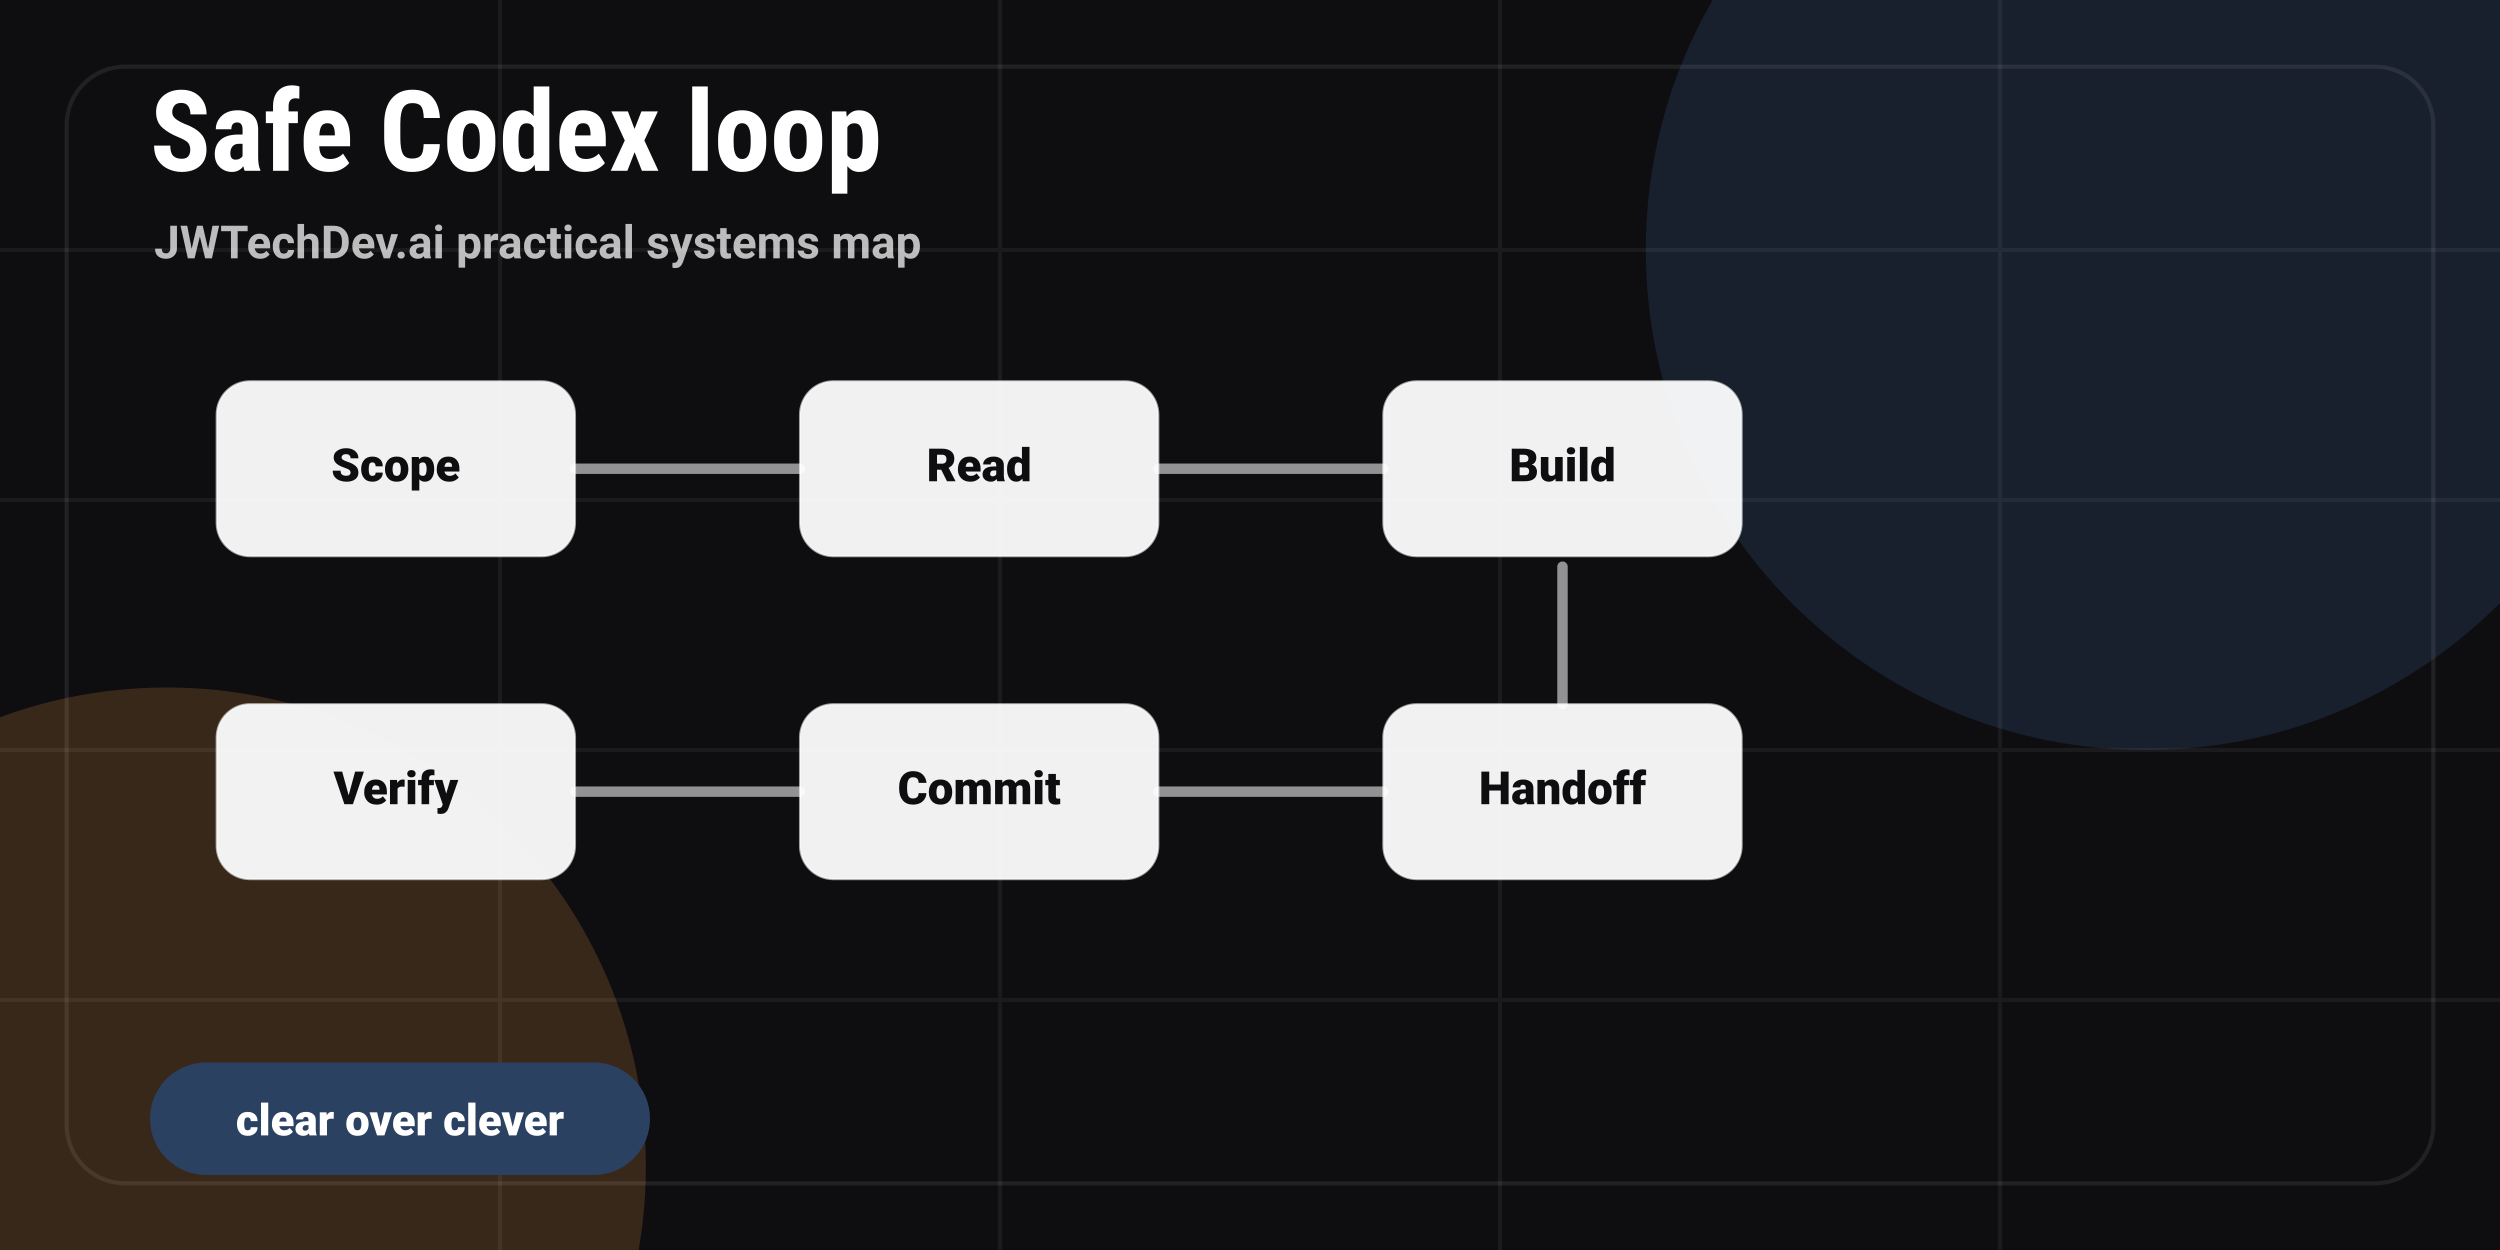
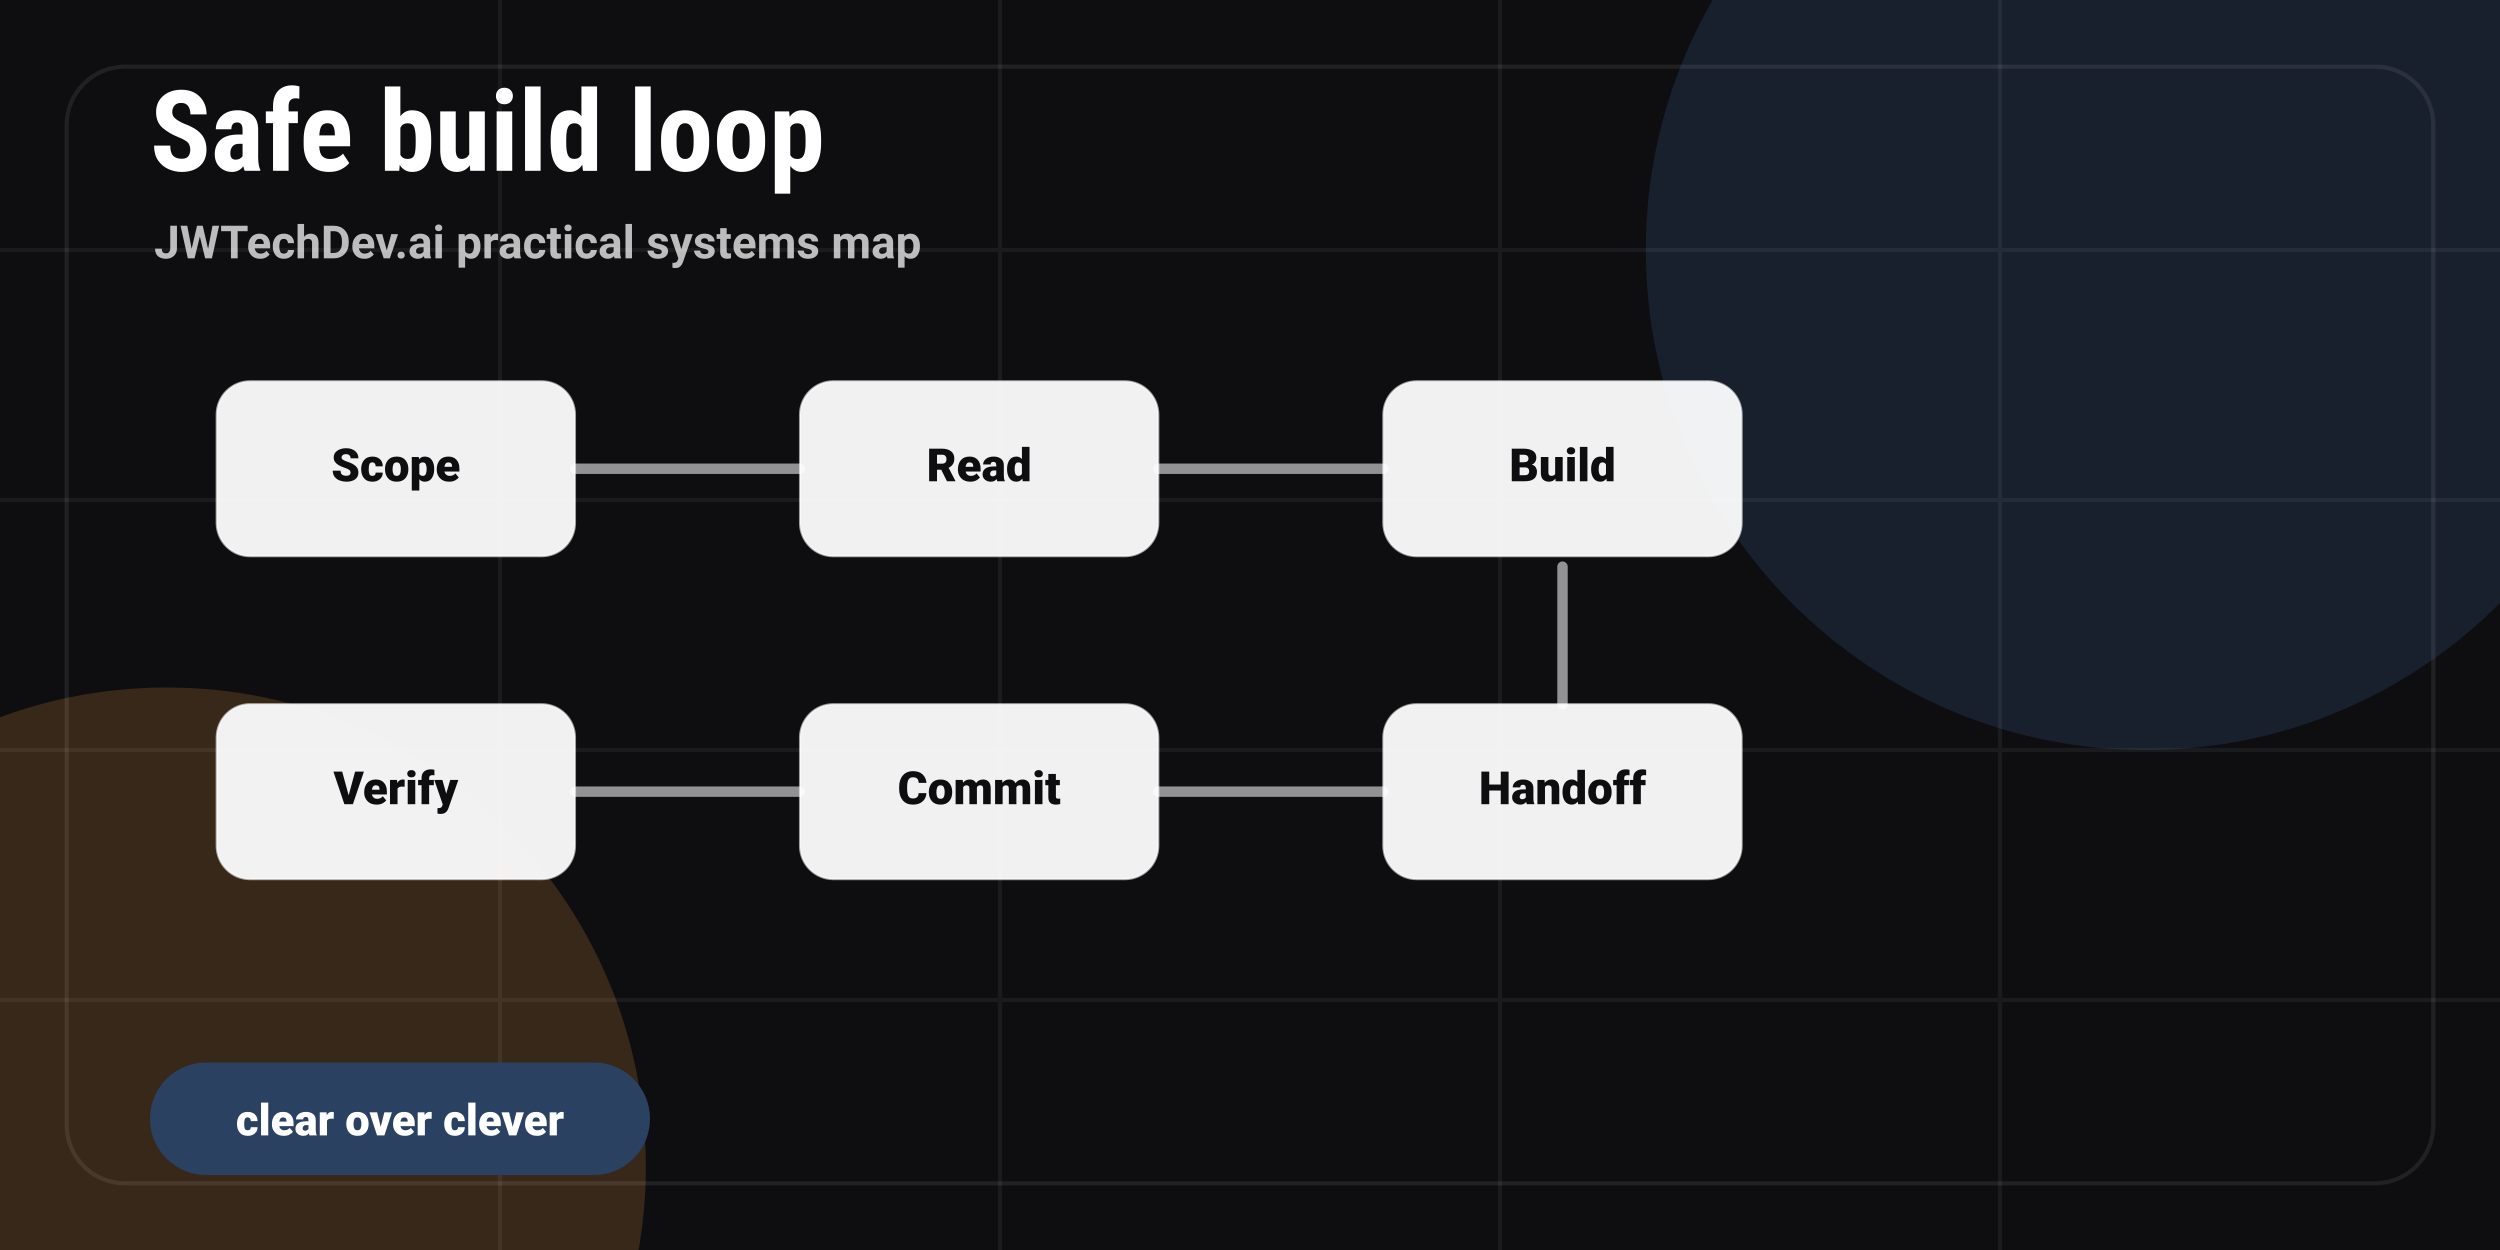
<svg xmlns="http://www.w3.org/2000/svg" width="1200" height="600" viewBox="0 0 1200 600" role="img" aria-labelledby="title desc">
  <rect width="1200" height="600" fill="#0e0e11" />
  <circle cx="1030" cy="120" r="240" fill="#2B4162" opacity=".35" />
  <circle cx="80" cy="560" r="230" fill="#FA9F42" opacity=".18" />
  <rect x="32" y="32" width="1136" height="536" rx="28" fill="none" stroke="rgba(255,255,255,.08)" stroke-width="2" />
  <path d="M0 120h1200M0 240h1200M0 360h1200M0 480h1200M240 0v600M480 0v600M720 0v600M960 0v600" stroke="rgba(255,255,255,.055)" stroke-width="2" />
-   <text x="72" y="82" font-family="Roboto Condensed, Arial, sans-serif" font-size="54" font-weight="900" fill="#fff">Safe Codex loop</text>
+   <text x="72" y="82" font-family="Roboto Condensed, Arial, sans-serif" font-size="54" font-weight="900" fill="#fff">Safe build loop</text>
  <text x="74" y="124" font-family="Roboto, Arial, sans-serif" font-size="22" font-weight="700" fill="rgba(255,255,255,.72)">JWTechDev.ai practical systems map</text>
  <path d="M276 225h108M556 225h108M750 272v66M664 380h-108M384 380h-108" fill="none" stroke="rgba(255,255,255,.55)" stroke-width="5" stroke-linecap="round" />
  <g>
    <rect x="104" y="183" width="172" height="84" rx="16" fill="rgba(255,255,255,.94)" stroke="rgba(255,255,255,.6)" />
    <text x="190" y="231" text-anchor="middle" font-family="Roboto, Arial, sans-serif" font-size="22" font-weight="900" fill="#0e0e11">Scope</text>
  </g>
  <g>
    <rect x="384" y="183" width="172" height="84" rx="16" fill="rgba(255,255,255,.94)" stroke="rgba(255,255,255,.6)" />
    <text x="470" y="231" text-anchor="middle" font-family="Roboto, Arial, sans-serif" font-size="22" font-weight="900" fill="#0e0e11">Read</text>
  </g>
  <g>
    <rect x="664" y="183" width="172" height="84" rx="16" fill="rgba(255,255,255,.94)" stroke="rgba(255,255,255,.6)" />
    <text x="750" y="231" text-anchor="middle" font-family="Roboto, Arial, sans-serif" font-size="22" font-weight="900" fill="#0e0e11">Build</text>
  </g>
  <g>
    <rect x="104" y="338" width="172" height="84" rx="16" fill="rgba(255,255,255,.94)" stroke="rgba(255,255,255,.6)" />
    <text x="190" y="386" text-anchor="middle" font-family="Roboto, Arial, sans-serif" font-size="22" font-weight="900" fill="#0e0e11">Verify</text>
  </g>
  <g>
    <rect x="384" y="338" width="172" height="84" rx="16" fill="rgba(255,255,255,.94)" stroke="rgba(255,255,255,.6)" />
    <text x="470" y="386" text-anchor="middle" font-family="Roboto, Arial, sans-serif" font-size="22" font-weight="900" fill="#0e0e11">Commit</text>
  </g>
  <g>
    <rect x="664" y="338" width="172" height="84" rx="16" fill="rgba(255,255,255,.94)" stroke="rgba(255,255,255,.6)" />
    <text x="750" y="386" text-anchor="middle" font-family="Roboto, Arial, sans-serif" font-size="22" font-weight="900" fill="#0e0e11">Handoff</text>
  </g>
  <rect x="72" y="510" width="240" height="54" rx="27" fill="#2B4162" />
  <text x="192" y="545" text-anchor="middle" font-family="Roboto, Arial, sans-serif" font-size="21" font-weight="900" fill="#fff">clear over clever</text>
</svg>
